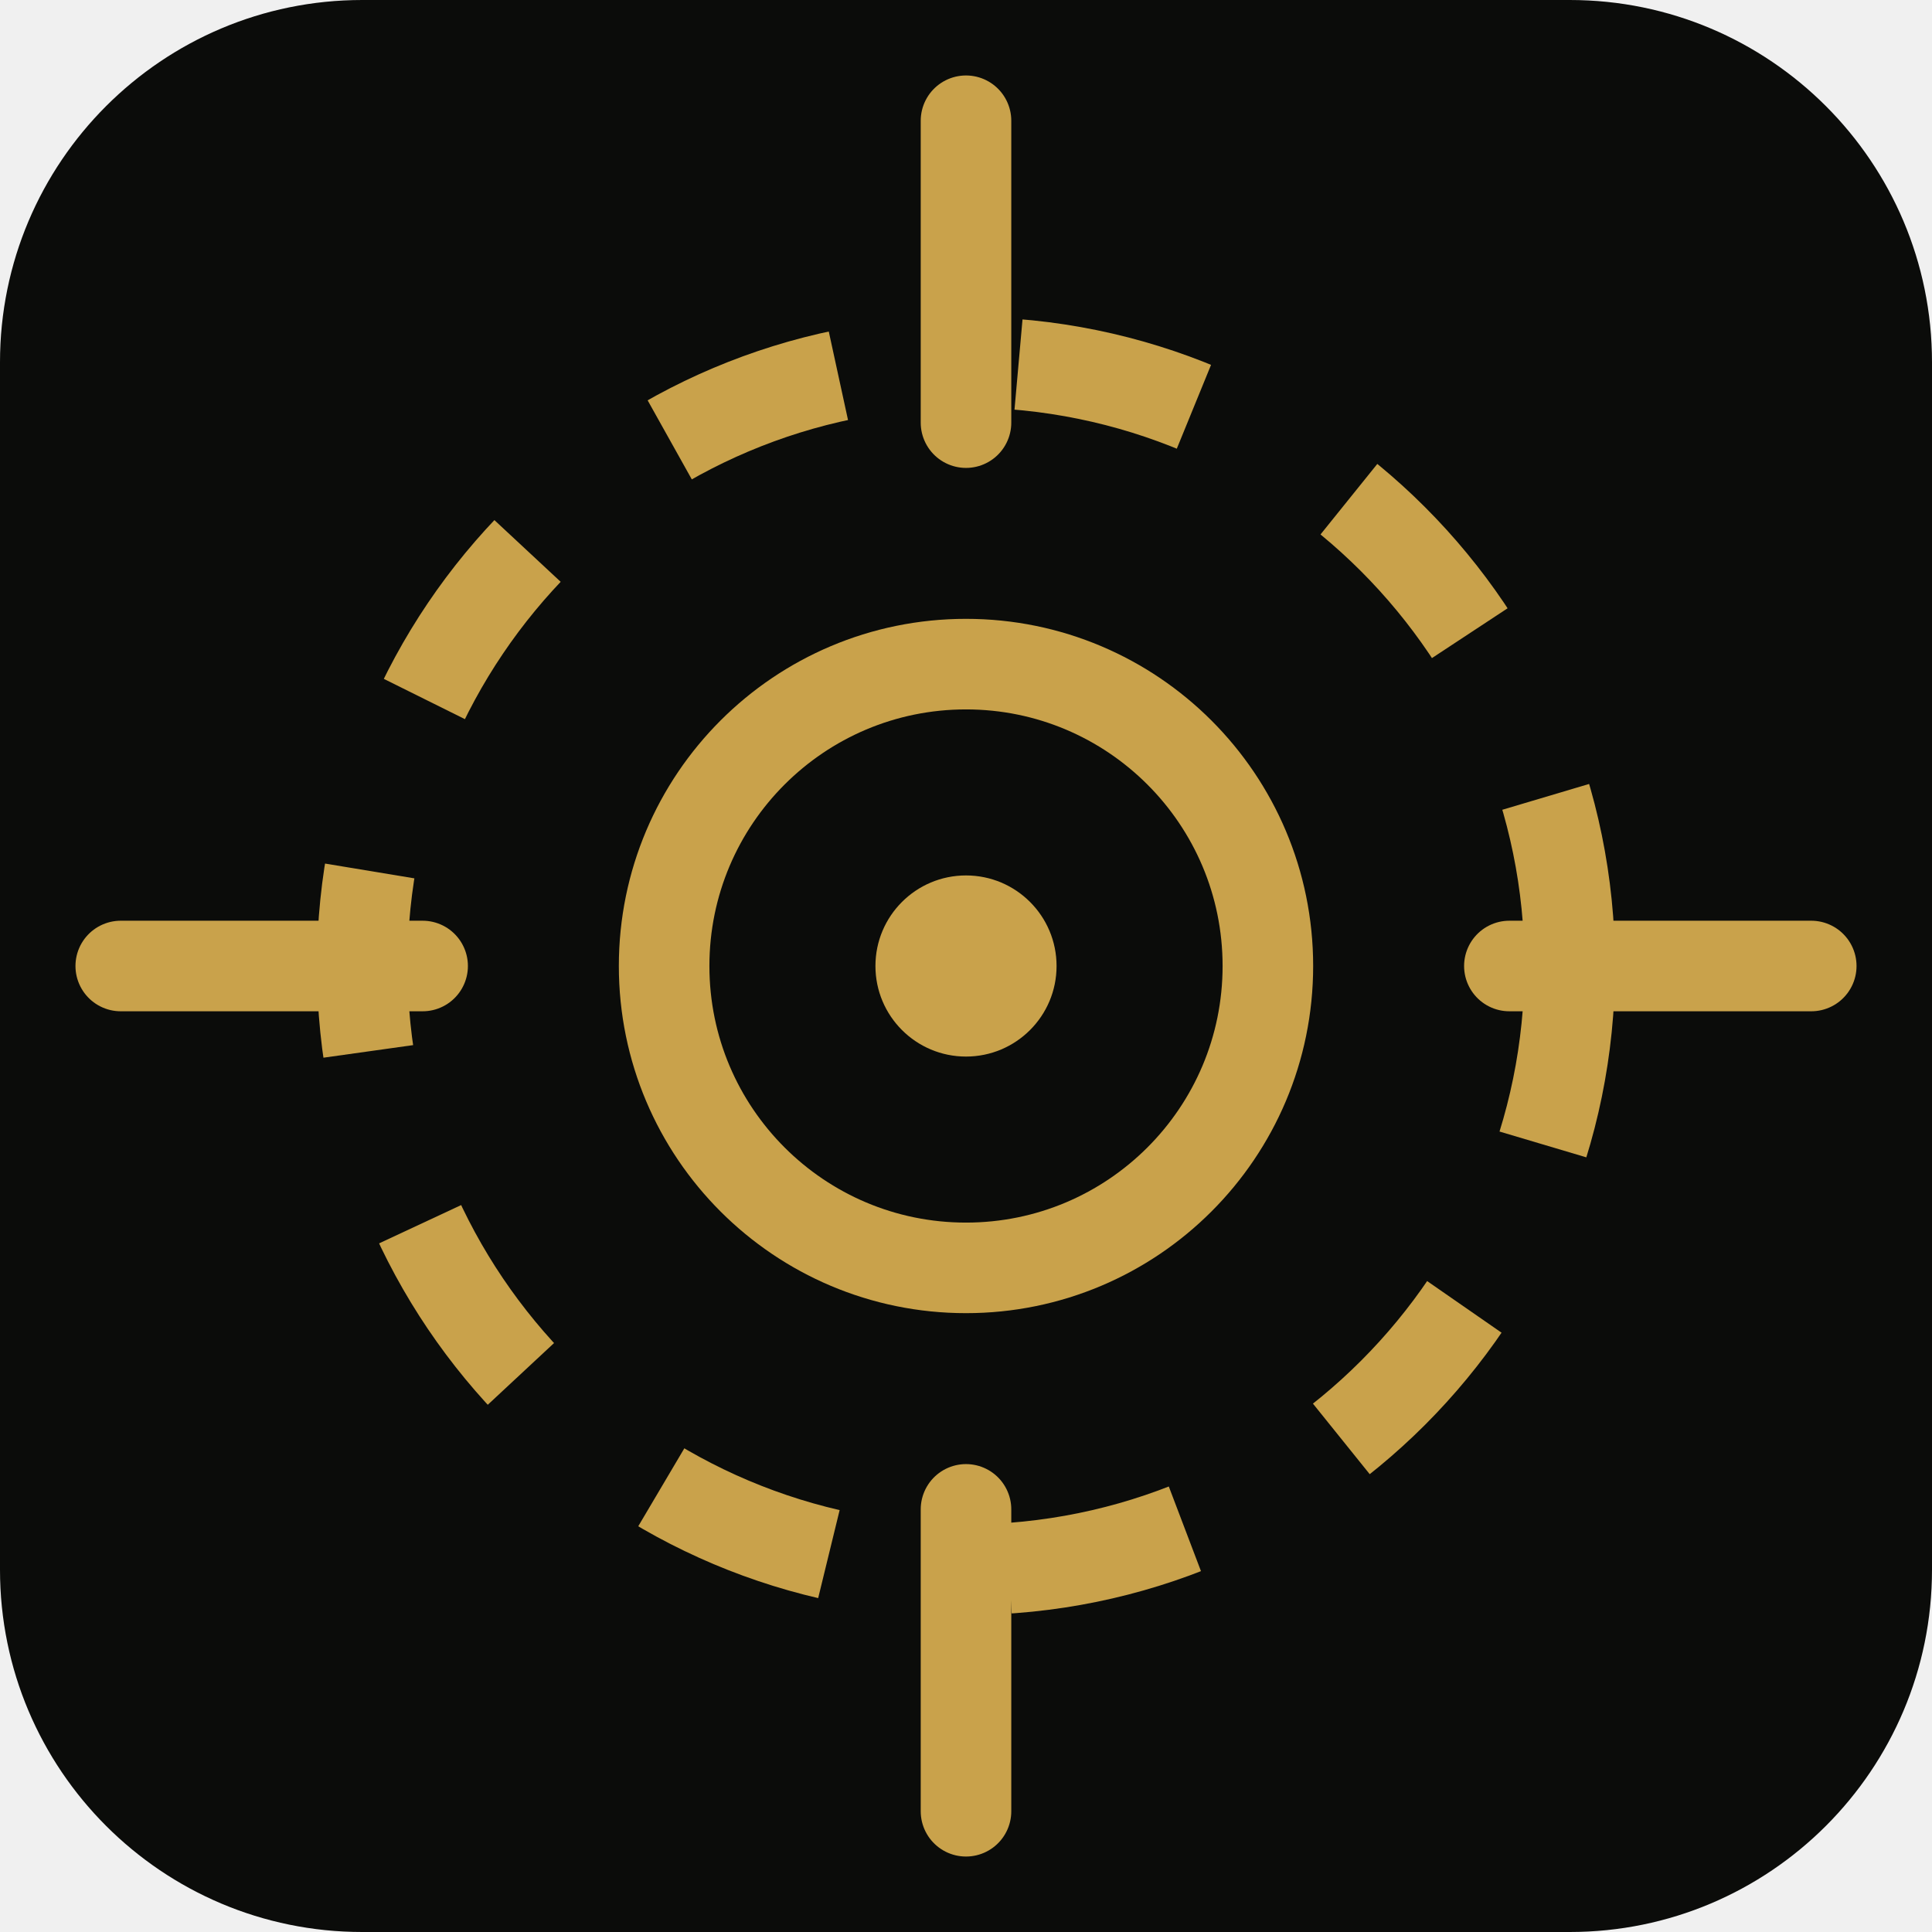
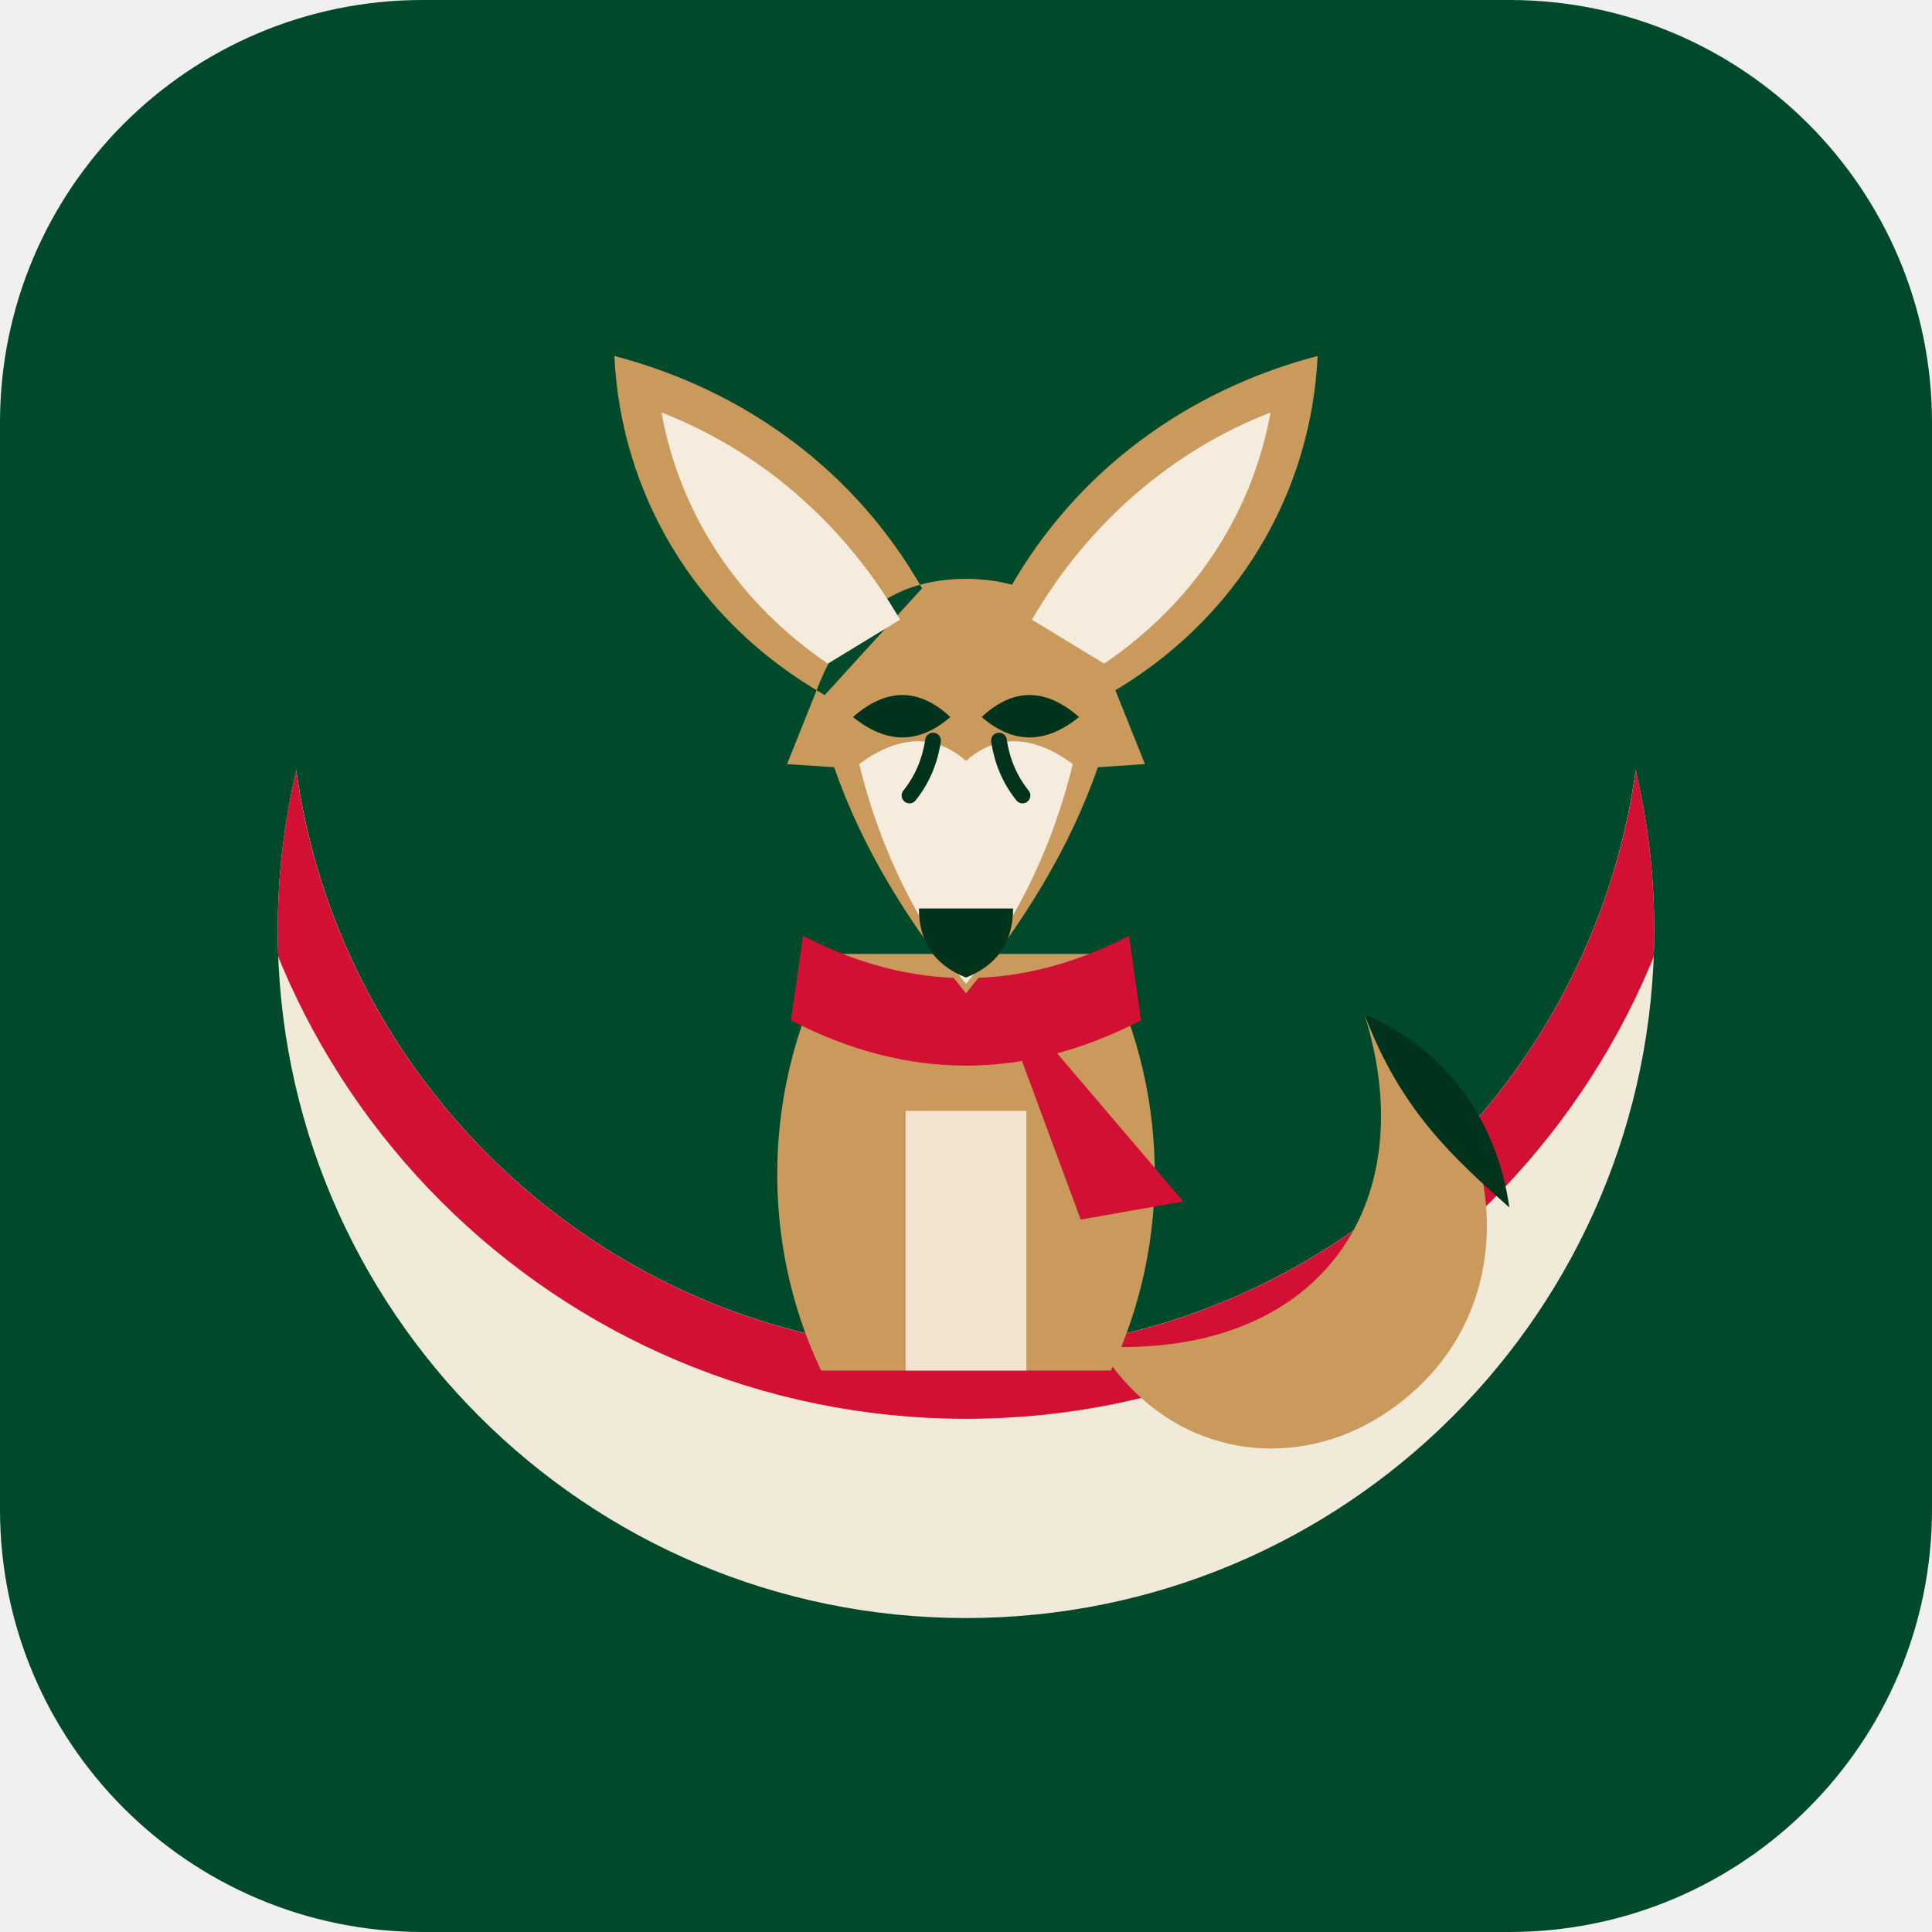
- <svg xmlns="http://www.w3.org/2000/svg" viewBox="0 0 32 32" fill="none">
-   <rect width="32" height="32" rx="6" fill="#0b0c0a" />
-   <circle cx="16" cy="16" r="10" stroke="#c9a24b" stroke-width="1.5" stroke-dasharray="3 3" />
-   <circle cx="16" cy="16" r="5" stroke="#c9a24b" stroke-width="1.5" />
-   <circle cx="16" cy="16" r="1.5" fill="#c9a24b" />
-   <line x1="16" y1="2" x2="16" y2="7" stroke="#c9a24b" stroke-width="1.5" stroke-linecap="round" />
-   <line x1="16" y1="25" x2="16" y2="30" stroke="#c9a24b" stroke-width="1.5" stroke-linecap="round" />
-   <line x1="2" y1="16" x2="7" y2="16" stroke="#c9a24b" stroke-width="1.5" stroke-linecap="round" />
-   <line x1="25" y1="16" x2="30" y2="16" stroke="#c9a24b" stroke-width="1.5" stroke-linecap="round" />
+ <svg xmlns="http://www.w3.org/2000/svg" viewBox="-3 -3 32 32" fill="none">
+   <rect x="-3" y="-3" width="32" height="32" rx="7" fill="#00492a" />
+   <mask id="m" maskUnits="userSpaceOnUse" x="-2" y="-2" width="30" height="30">
+     <circle cx="13" cy="12.4" r="11.4" fill="#fff" />
+     <circle cx="13" cy="8.2" r="11.2" fill="#000" />
+   </mask>
+   <rect x="-2" y="-2" width="30" height="30" fill="#f1ead8" mask="url(#m)" />
+   <circle cx="13" cy="8.2" r="11.75" stroke="#d21034" stroke-width="1.1" mask="url(#m)" />
+   <path fill="#c99a5b" d="M15.2 19.3C18.8 19.5 20.6 17 19.6 13.8C21.9 15 22.6 18.8 19.8 20.5C18.3 21.4 16.3 21.1 15.2 19.3Z" />
+   <path fill="#00321c" d="M19.6 13.8C21 14.4 21.8 15.6 22 17C21.1 16.2 20.2 15.4 19.6 13.8Z" />
+   <path fill="#c99a5b" d="M10.8 12.8C9.6 15 9.6 17.6 10.6 19.7H15.4C16.4 17.6 16.4 15 15.2 12.8Z" />
+   <path fill="#f6ecdd" d="M12 15.4H14V19.7H12Z" opacity=".9" />
+   <path fill="#d21034" d="M10.3 12.5Q13 13.9 15.7 12.5L15.9 13.9Q13 15.4 10.1 13.9Z" />
+   <path fill="#d21034" d="M14.3 14.2L16.6 16.9L14.9 17.2L13.9 14.5Z" />
+   <g transform="translate(13 8.2) scale(.52) translate(-13 -11.5)">
+     <path fill="#c99a5b" d="M11.6 8.7C9.5 5 6 2.4 1.8 1.3C2 5.6 4.3 9.7 8.5 12.1ZM14.4 8.7C16.5 5 20 2.4 24.2 1.3C24 5.6 21.7 9.7 17.5 12.1ZM8.3 11.8C9.3 9.3 11 8.4 13 8.4C15 8.4 16.7 9.3 17.7 11.8L18.7 14.3L17.2 14.4C16.3 17 14.8 19.4 13 21.6C11.2 19.4 9.7 17 8.8 14.4L7.3 14.3Z" />
+     <path fill="#f6ecdd" d="M10.9 9.7C9.1 6.6 6.4 4.3 3.3 3.1C3.9 6.4 5.8 9.2 8.6 11.1ZM15.1 9.7C16.9 6.6 19.6 4.3 22.7 3.1C22.1 6.4 20.2 9.2 17.4 11.1ZM9.6 14.3C10.8 13.4 12 13.3 13 14.2C14 13.3 15.2 13.4 16.4 14.3C15.7 17.2 14.4 19.6 13 21.3C11.6 19.6 10.3 17.2 9.6 14.3Z" />
+     <path d="M11.95 13.55Q11.8 14.55 11.2 15.3M14.05 13.55Q14.2 14.55 14.8 15.3" stroke="#00321c" stroke-width=".5" stroke-linecap="round" />
+     <path fill="#00321c" d="M9.4 12.8Q11 11.4 12.5 12.8Q11 14.1 9.4 12.8ZM16.6 12.8Q15 11.4 13.5 12.8Q15 14.1 16.6 12.8ZM11.5 18.9H14.5Q14.5 20.5 13 21.1Q11.5 20.5 11.5 18.9Z" />
+   </g>
</svg>
